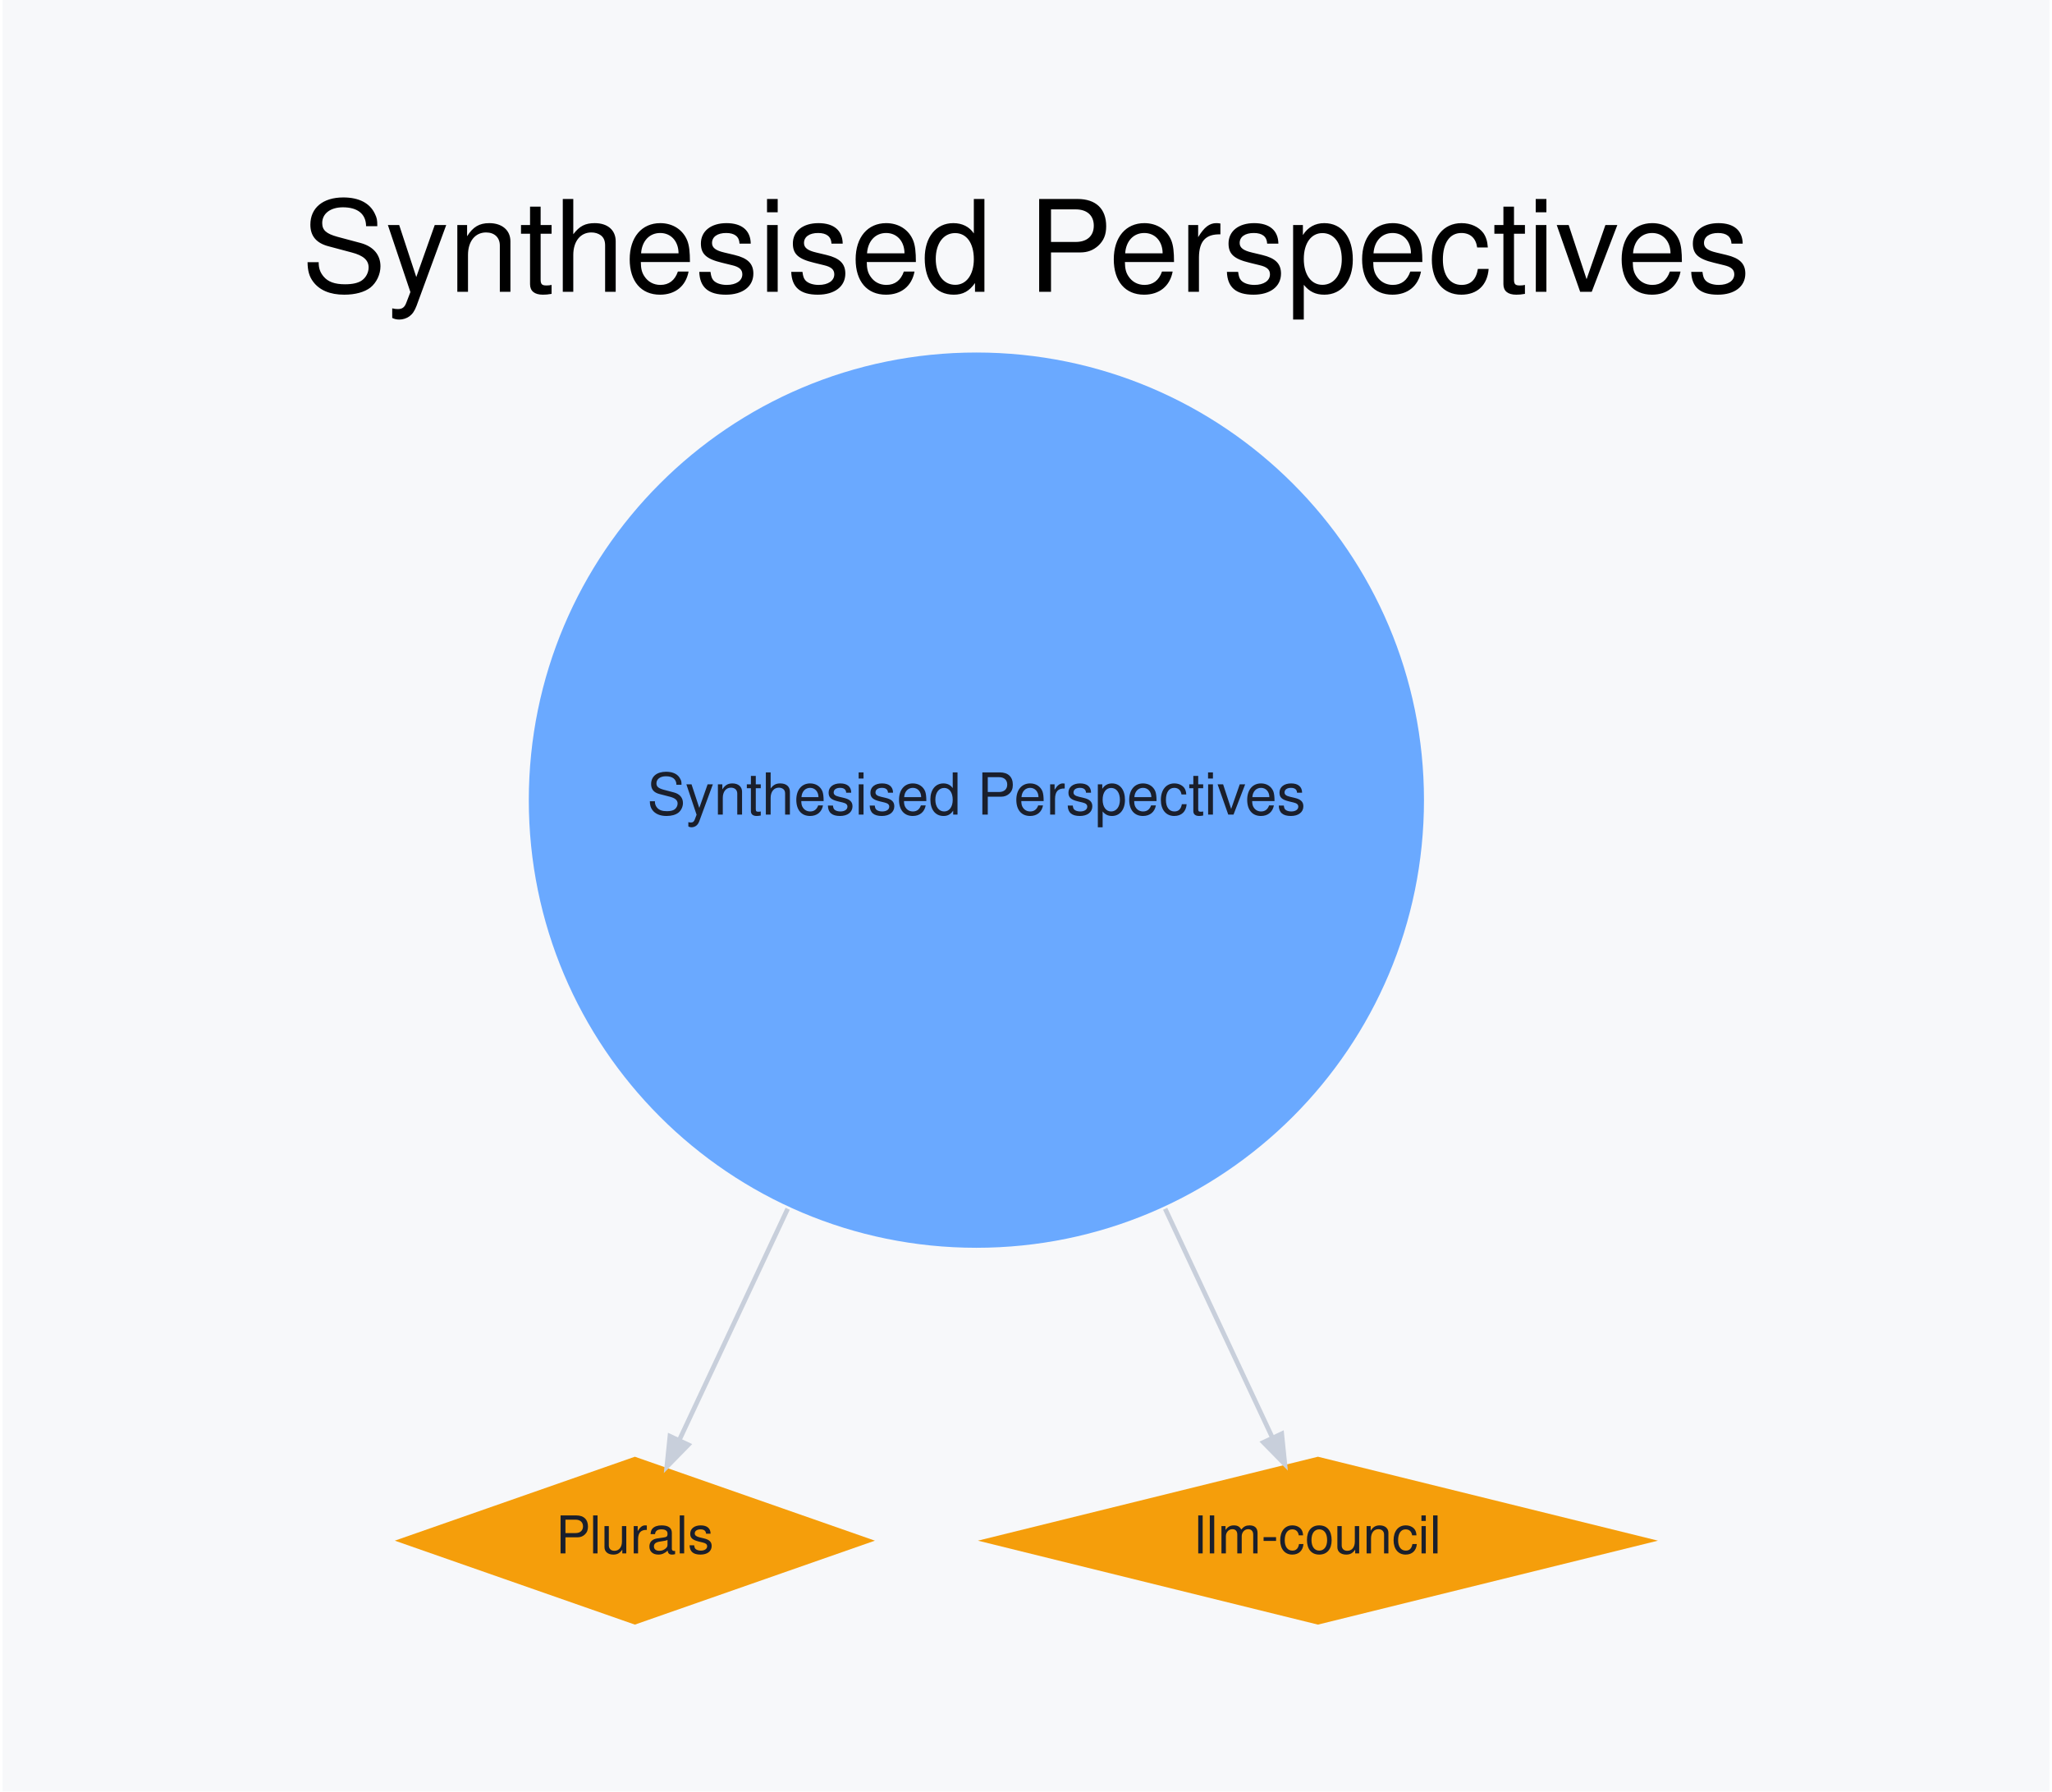
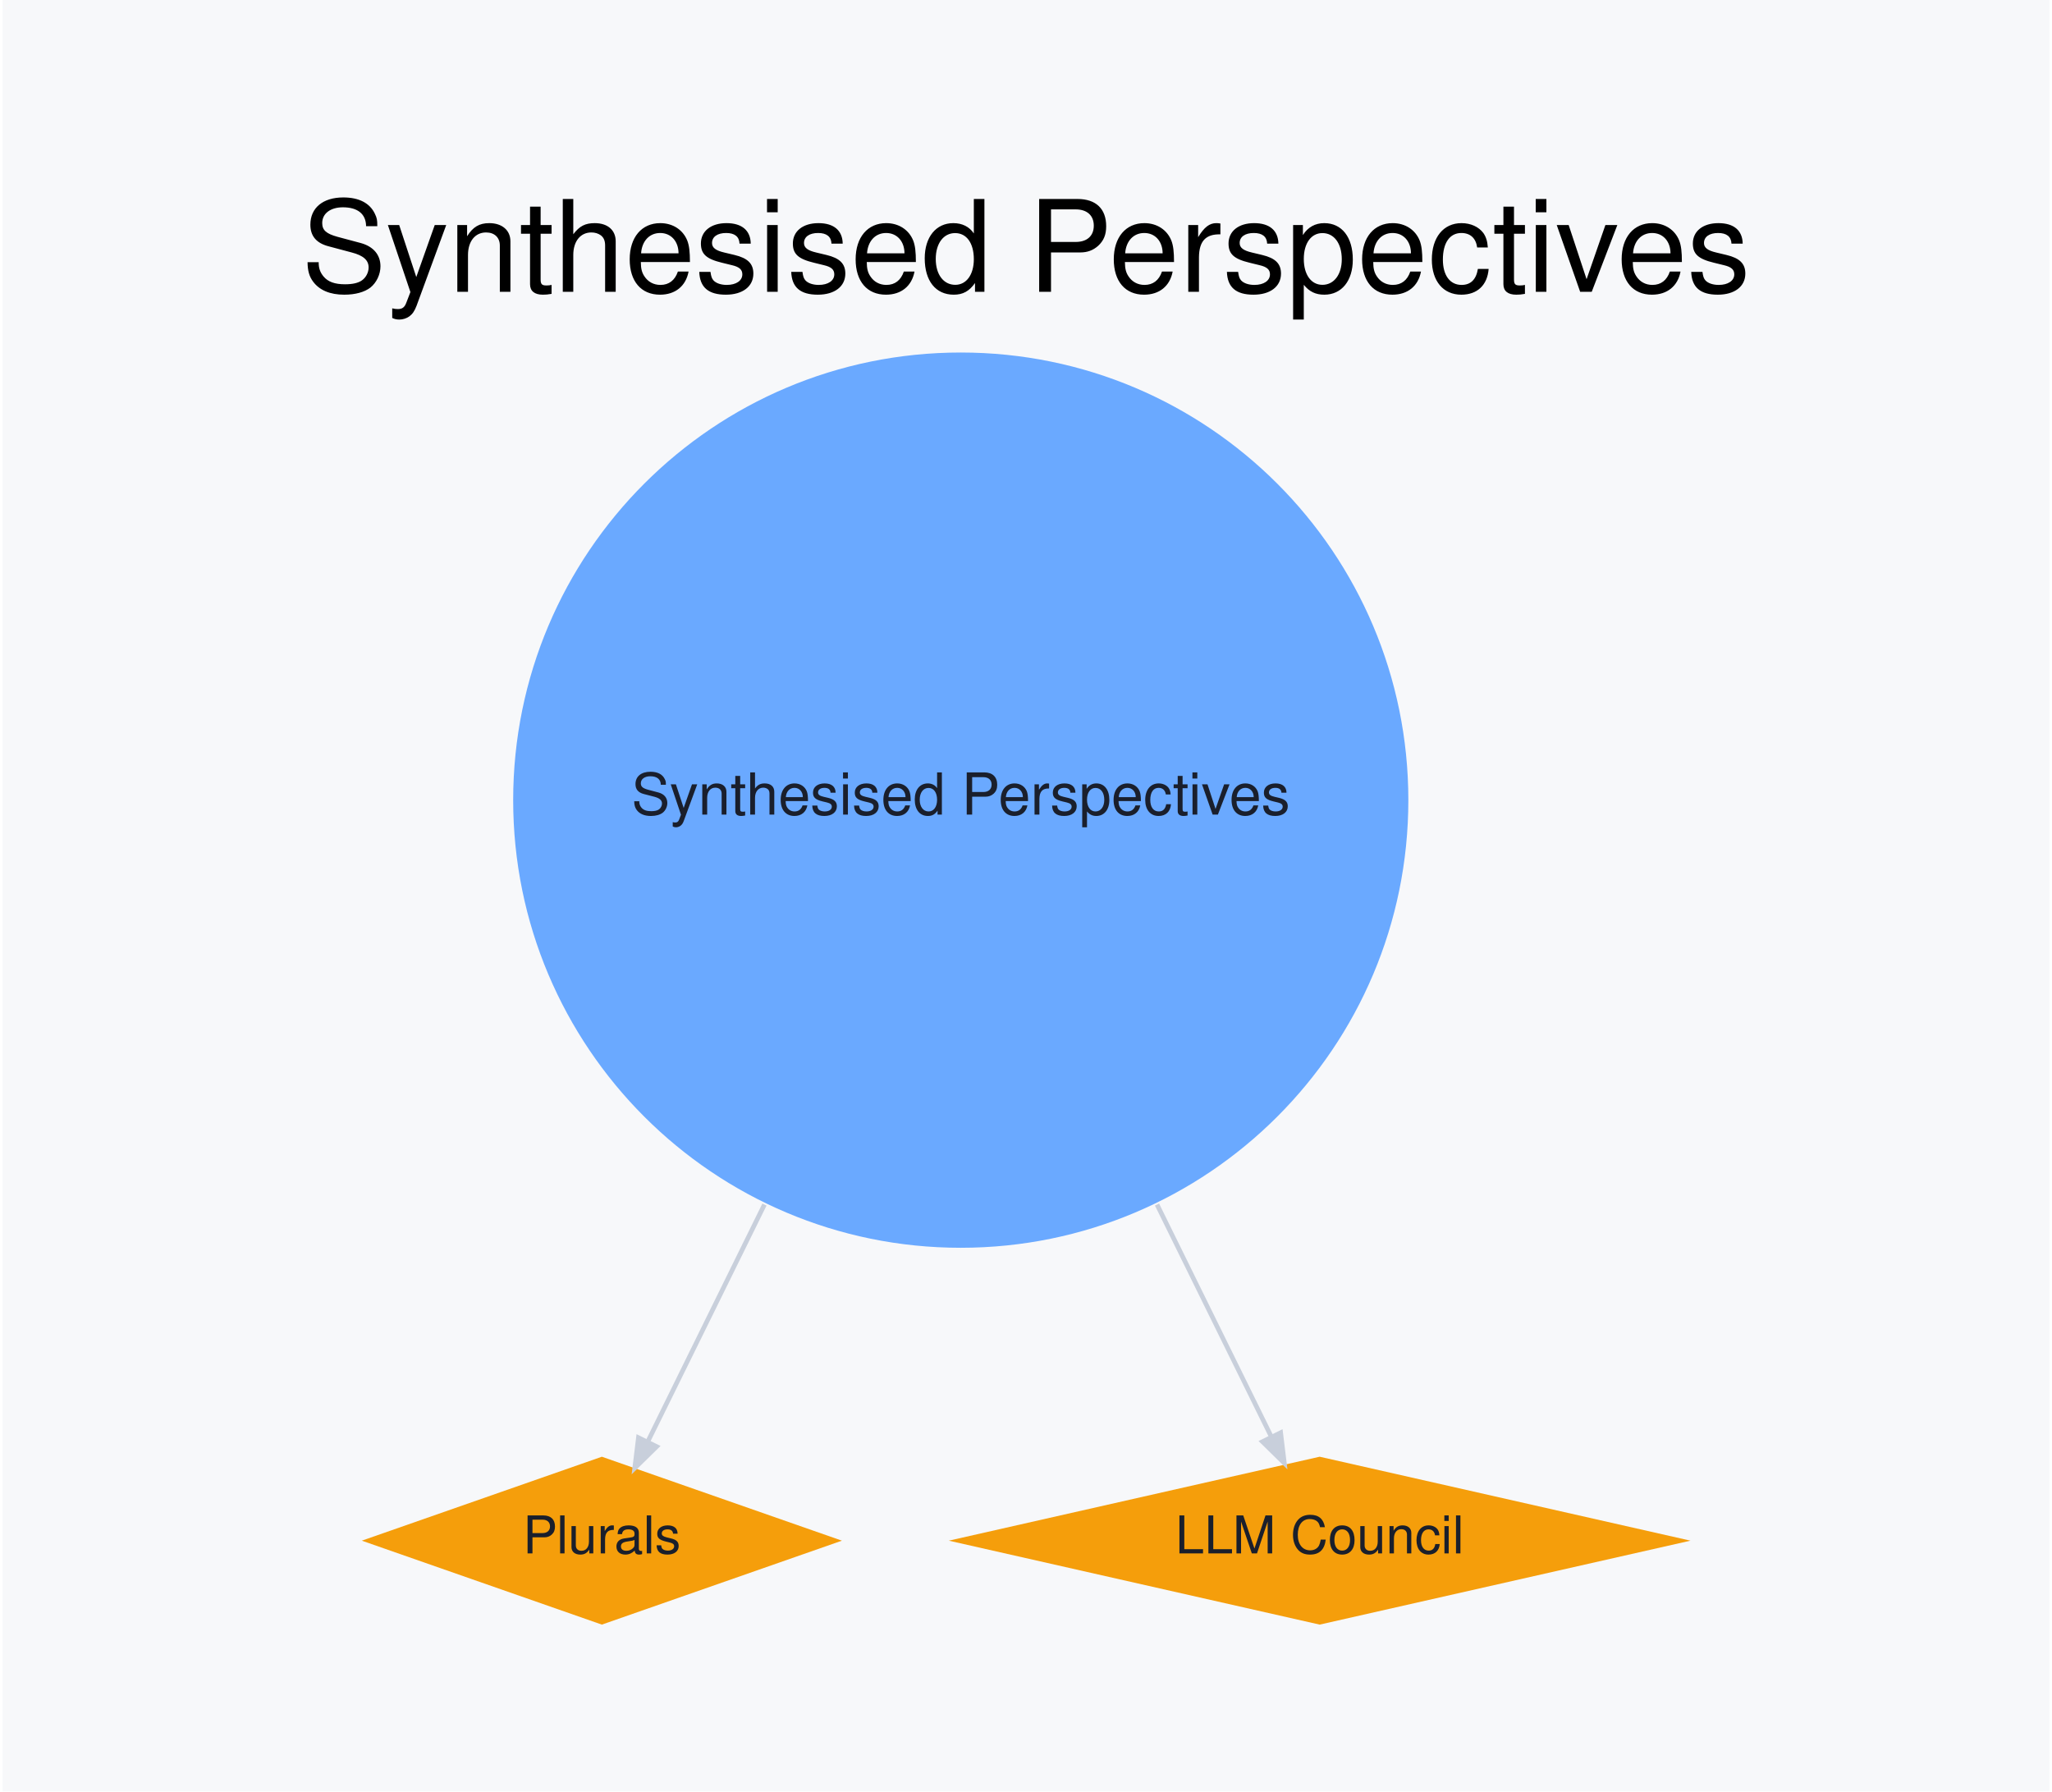
<svg xmlns="http://www.w3.org/2000/svg" xmlns:xlink="http://www.w3.org/1999/xlink" width="354pt" height="309pt" viewBox="0.00 0.00 353.60 309.42">
  <g id="graph0" class="graph" transform="scale(1 1) rotate(0) translate(28.8 280.62)">
    <polygon fill="#f7f8fa" stroke="transparent" points="-28.8,28.8 -28.8,-280.62 324.8,-280.62 324.8,28.8 -28.8,28.8" />
    <text text-anchor="middle" x="148" y="-230.22" font-family="Helvetica,sans-Serif" font-size="22.00">Synthesised Perspectives</text>
    <g id="node1" class="node">
      <g id="a_node1">
        <a xlink:title="Tools that synthesise multiple viewpoints or agent outputs into a unified perspective.">
-           <ellipse fill="#6aa9ff" stroke="black" stroke-width="0" cx="139.43" cy="-142.41" rx="77.32" ry="77.32" />
-           <text text-anchor="middle" x="139.43" y="-139.91" font-family="Helvetica,sans-Serif" font-size="10.00" fill="#1a1f2c">Synthesised Perspectives</text>
+           <ellipse fill="#6aa9ff" stroke="black" stroke-width="0" cx="136.73" cy="-142.41" rx="77.32" ry="77.32" />
+           <text text-anchor="middle" x="136.73" y="-139.91" font-family="Helvetica,sans-Serif" font-size="10.00" fill="#1a1f2c">Synthesised Perspectives</text>
        </a>
      </g>
    </g>
    <g id="node2" class="node">
      <g id="a_node2">
        <a xlink:href="https://github.com/josh-ashkinaze/plurals" xlink:title="https://github.com/josh-ashkinaze/plurals">
-           <polygon fill="#f59e0b" stroke="black" stroke-width="0" points="80.43,-29 38.96,-14.5 80.43,0 121.9,-14.5 80.43,-29" />
-           <text text-anchor="middle" x="80.43" y="-12.3" font-family="Helvetica,sans-Serif" font-size="9.00" fill="#1a1f2c">Plurals</text>
+           <polygon fill="#f59e0b" stroke="black" stroke-width="0" points="74.73,-29 33.26,-14.5 74.73,0 116.2,-14.5 74.73,-29" />
+           <text text-anchor="middle" x="74.73" y="-12.3" font-family="Helvetica,sans-Serif" font-size="9.00" fill="#1a1f2c">Plurals</text>
        </a>
      </g>
    </g>
    <g id="edge1" class="edge">
-       <path fill="none" stroke="#c8cfdb" stroke-width="0.8" d="M106.83,-71.83C99.8,-56.83 93.01,-42.35 88.08,-31.82" />
-       <polygon fill="#c8cfdb" stroke="#c8cfdb" stroke-width="0.8" points="89.66,-31.06 85.95,-27.27 86.49,-32.54 89.66,-31.06" />
+       <path fill="none" stroke="#c8cfdb" stroke-width="0.8" d="M102.82,-72.56C95.27,-57.23 87.95,-42.36 82.68,-31.65" />
+       <polygon fill="#c8cfdb" stroke="#c8cfdb" stroke-width="0.8" points="84.19,-30.75 80.41,-27.04 81.05,-32.29 84.19,-30.75" />
    </g>
    <g id="node3" class="node">
      <g id="a_node3">
        <a xlink:href="https://github.com/karpathy/llm-council" xlink:title="https://github.com/karpathy/llm-council">
-           <polygon fill="#f59e0b" stroke="black" stroke-width="0" points="198.43,-29 139.69,-14.5 198.43,0 257.17,-14.5 198.43,-29" />
-           <text text-anchor="middle" x="198.43" y="-12.3" font-family="Helvetica,sans-Serif" font-size="9.00" fill="#1a1f2c">llm-council</text>
+           <polygon fill="#f59e0b" stroke="black" stroke-width="0" points="198.73,-29 134.66,-14.5 198.73,0 262.79,-14.5 198.73,-29" />
+           <text text-anchor="middle" x="198.73" y="-12.3" font-family="Helvetica,sans-Serif" font-size="9.00" fill="#1a1f2c">LLM Council</text>
        </a>
      </g>
    </g>
    <g id="edge2" class="edge">
-       <path fill="none" stroke="#c8cfdb" stroke-width="0.8" d="M172.04,-71.83C178.97,-57.03 185.67,-42.73 190.59,-32.24" />
-       <polygon fill="#c8cfdb" stroke="#c8cfdb" stroke-width="0.8" points="192.18,-32.97 192.72,-27.7 189.01,-31.48 192.18,-32.97" />
+       <path fill="none" stroke="#c8cfdb" stroke-width="0.8" d="M170.63,-72.56C177.98,-57.63 185.12,-43.14 190.36,-32.49" />
+       <polygon fill="#c8cfdb" stroke="#c8cfdb" stroke-width="0.8" points="191.99,-33.15 192.63,-27.89 188.85,-31.6 191.99,-33.15" />
    </g>
  </g>
</svg>
